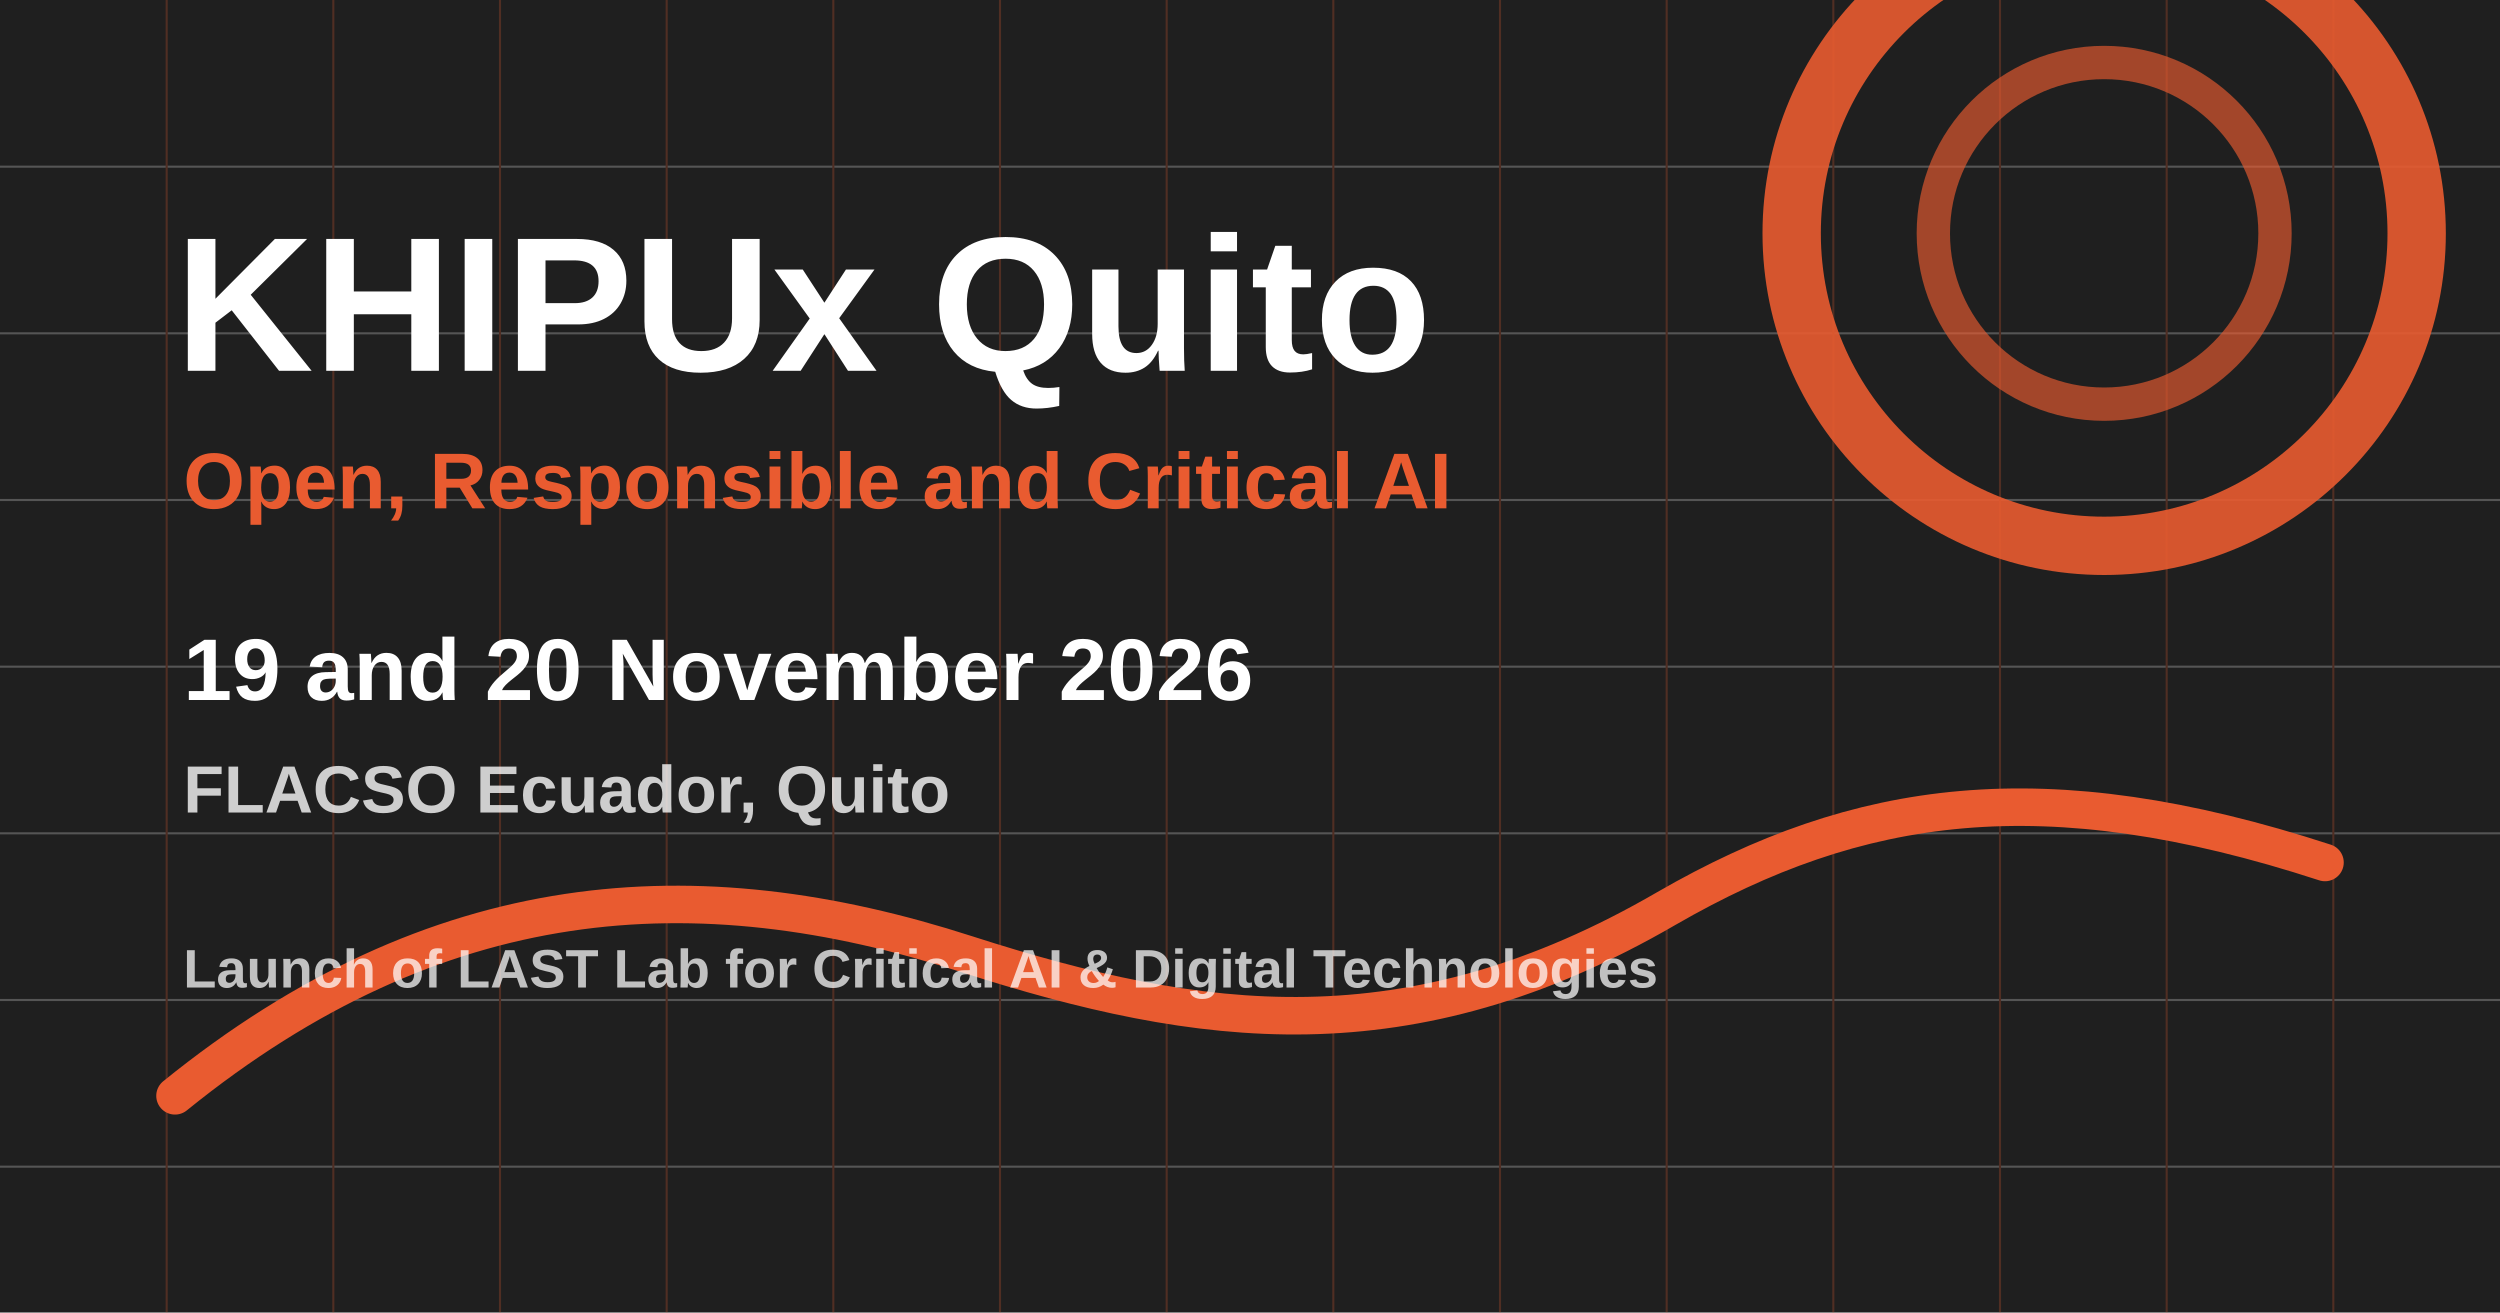
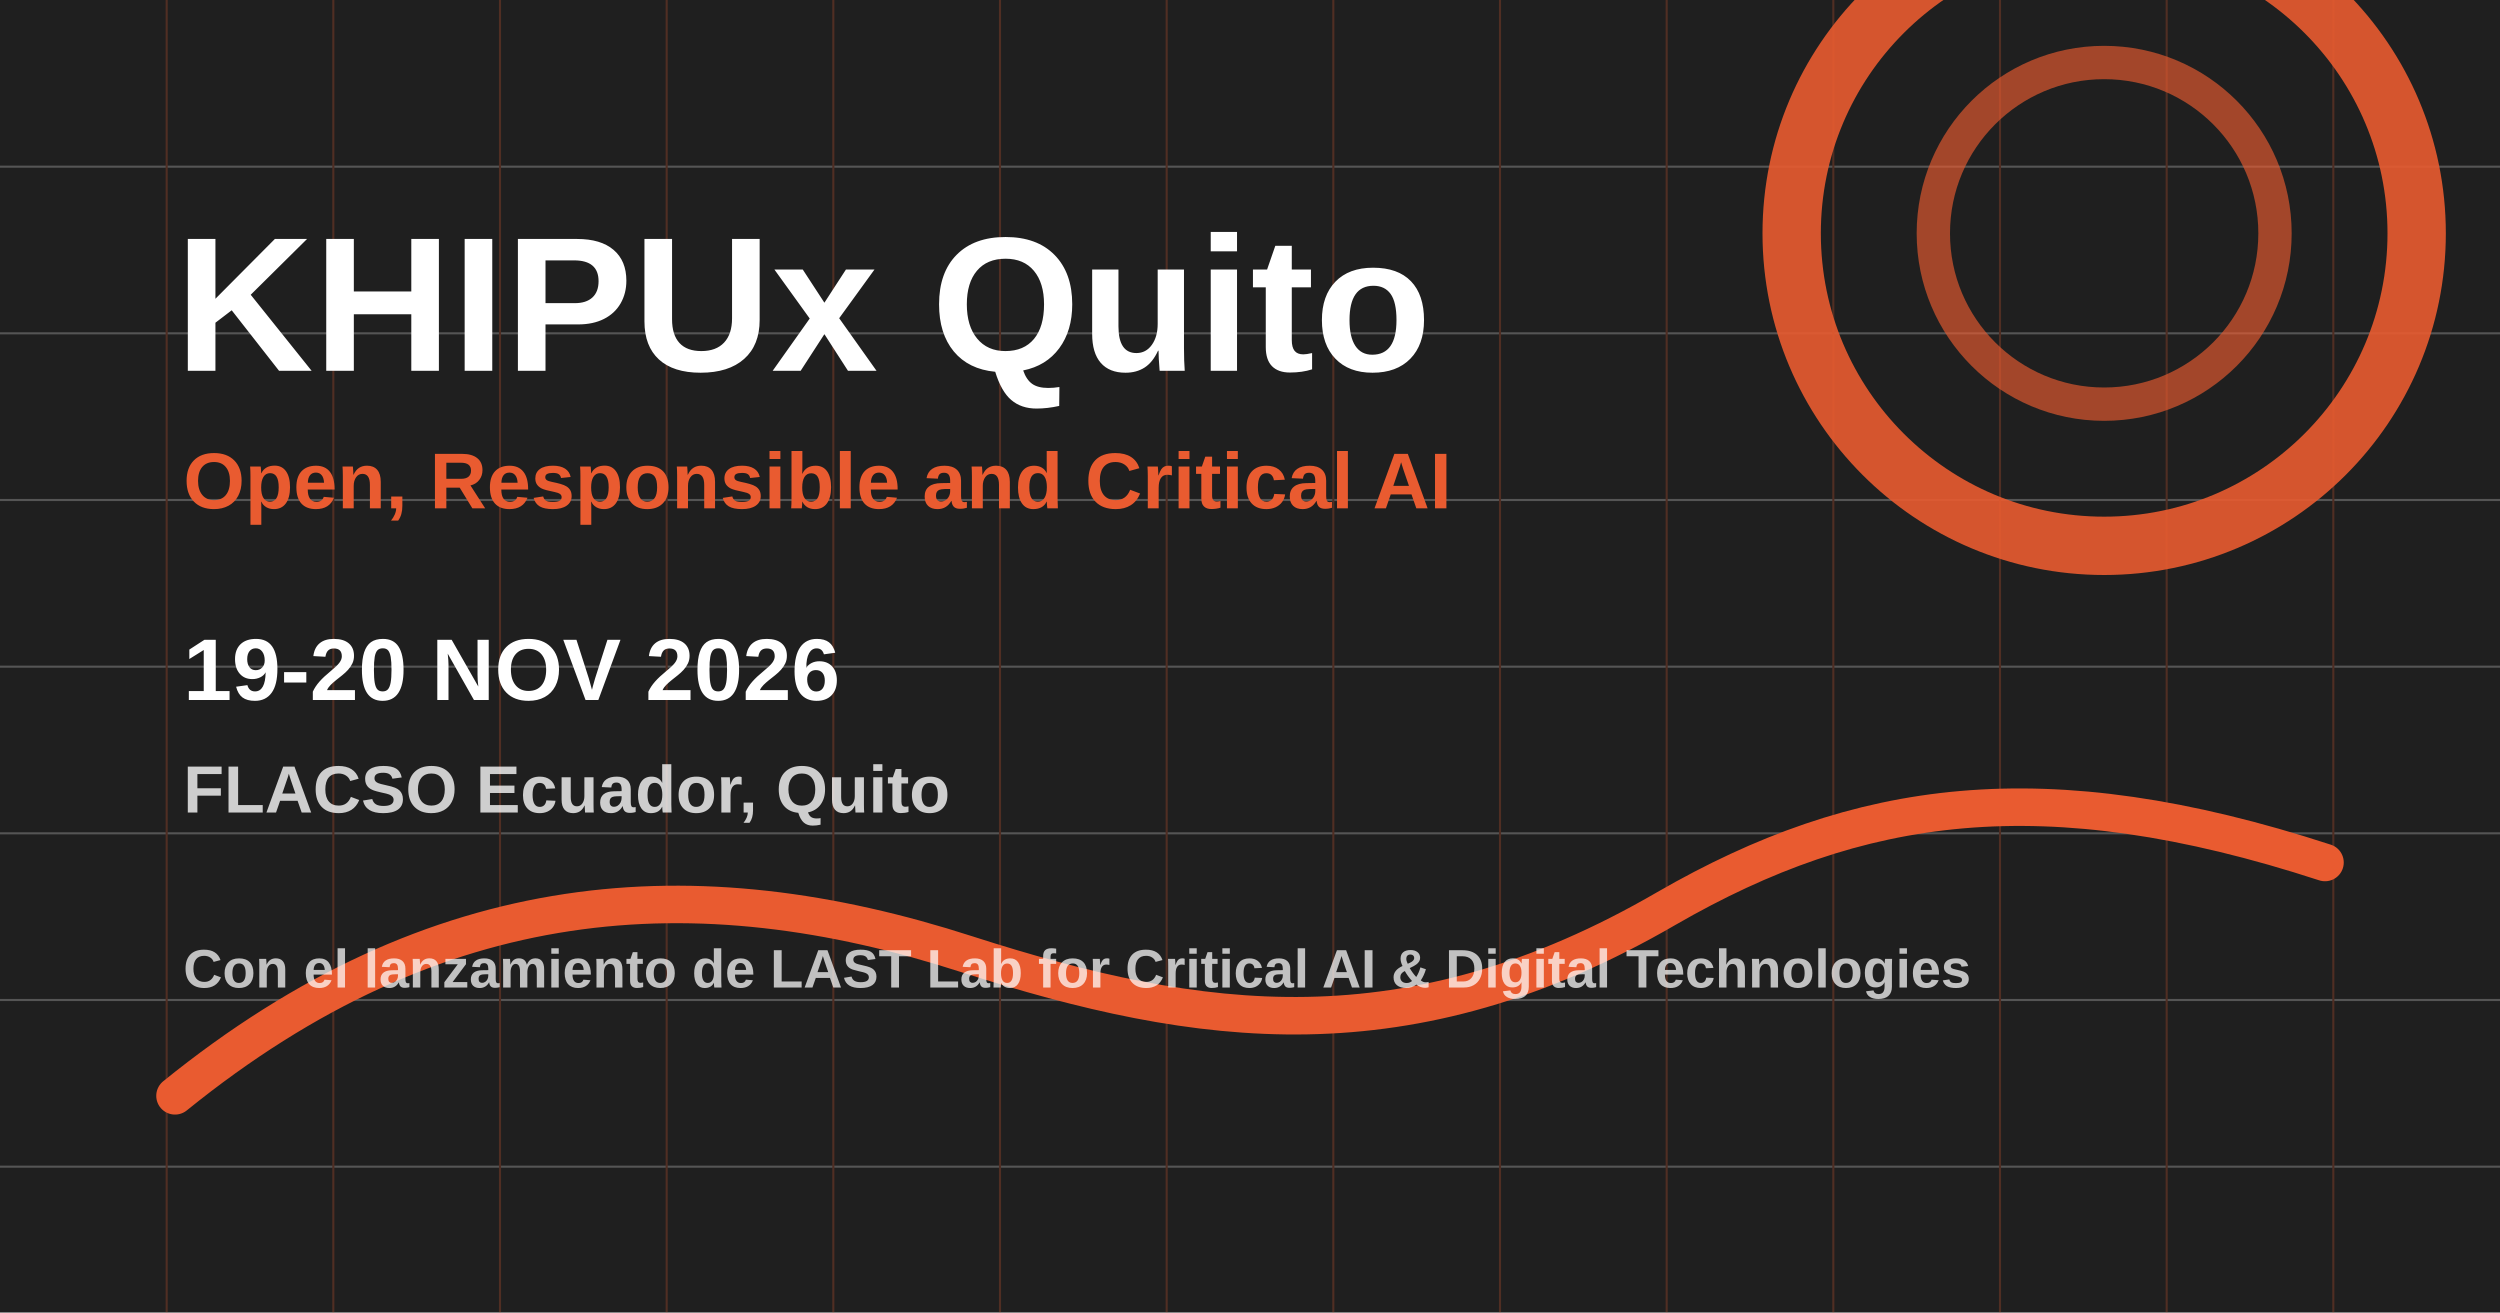
<svg xmlns="http://www.w3.org/2000/svg" width="1200" height="630" viewBox="0 0 1200 630" role="img" aria-labelledby="title desc">
  <rect width="1200" height="630" fill="#1f1f1f" />
  <g opacity="0.24">
    <path d="M0 80H1200M0 160H1200M0 240H1200M0 320H1200M0 400H1200M0 480H1200M0 560H1200" stroke="#ffffff" stroke-width="1" />
    <path d="M80 0V630M160 0V630M240 0V630M320 0V630M400 0V630M480 0V630M560 0V630M640 0V630M720 0V630M800 0V630M880 0V630M960 0V630M1040 0V630M1120 0V630" stroke="#e95b30" stroke-width="1" />
  </g>
  <circle cx="1010" cy="112" r="150" fill="none" stroke="#e95b30" stroke-width="28" opacity="0.9" />
  <circle cx="1010" cy="112" r="82" fill="none" stroke="#e95b30" stroke-width="16" opacity="0.65" />
  <path d="M84 526C210 424 334 416 464 458C576 494 676 508 800 436C892 383 981 370 1116 414" fill="none" stroke="#e95b30" stroke-width="18" stroke-linecap="round" />
  <text x="84" y="178" fill="#ffffff" font-family="Montserrat, Arial, sans-serif" font-size="92" font-weight="800">KHIPUx Quito</text>
  <text x="88" y="244" fill="#e95b30" font-family="Montserrat, Arial, sans-serif" font-size="38" font-weight="800">Open, Responsible and Critical AI</text>
-   <text x="88" y="336" fill="#ffffff" font-family="Montserrat, Arial, sans-serif" font-size="42" font-weight="700">19 and 20 November 2026</text>
+   <text x="88" y="336" fill="#ffffff" font-family="Montserrat, Arial, sans-serif" font-size="42" font-weight="700">19-20 NOV 2026</text>
  <text x="88" y="390" fill="#ffffff" opacity="0.78" font-family="Montserrat, Arial, sans-serif" font-size="32" font-weight="700">FLACSO Ecuador, Quito</text>
-   <text x="88" y="474" fill="#ffffff" opacity="0.72" font-family="Montserrat, Arial, sans-serif" font-size="26" font-weight="700">Launch of LAST Lab for Critical AI &amp; Digital Technologies</text>
+   <text x="88" y="474" fill="#ffffff" opacity="0.72" font-family="Montserrat, Arial, sans-serif" font-size="26" font-weight="700">Con el lanzamiento de LAST Lab for Critical AI &amp; Digital Technologies</text>
</svg>
